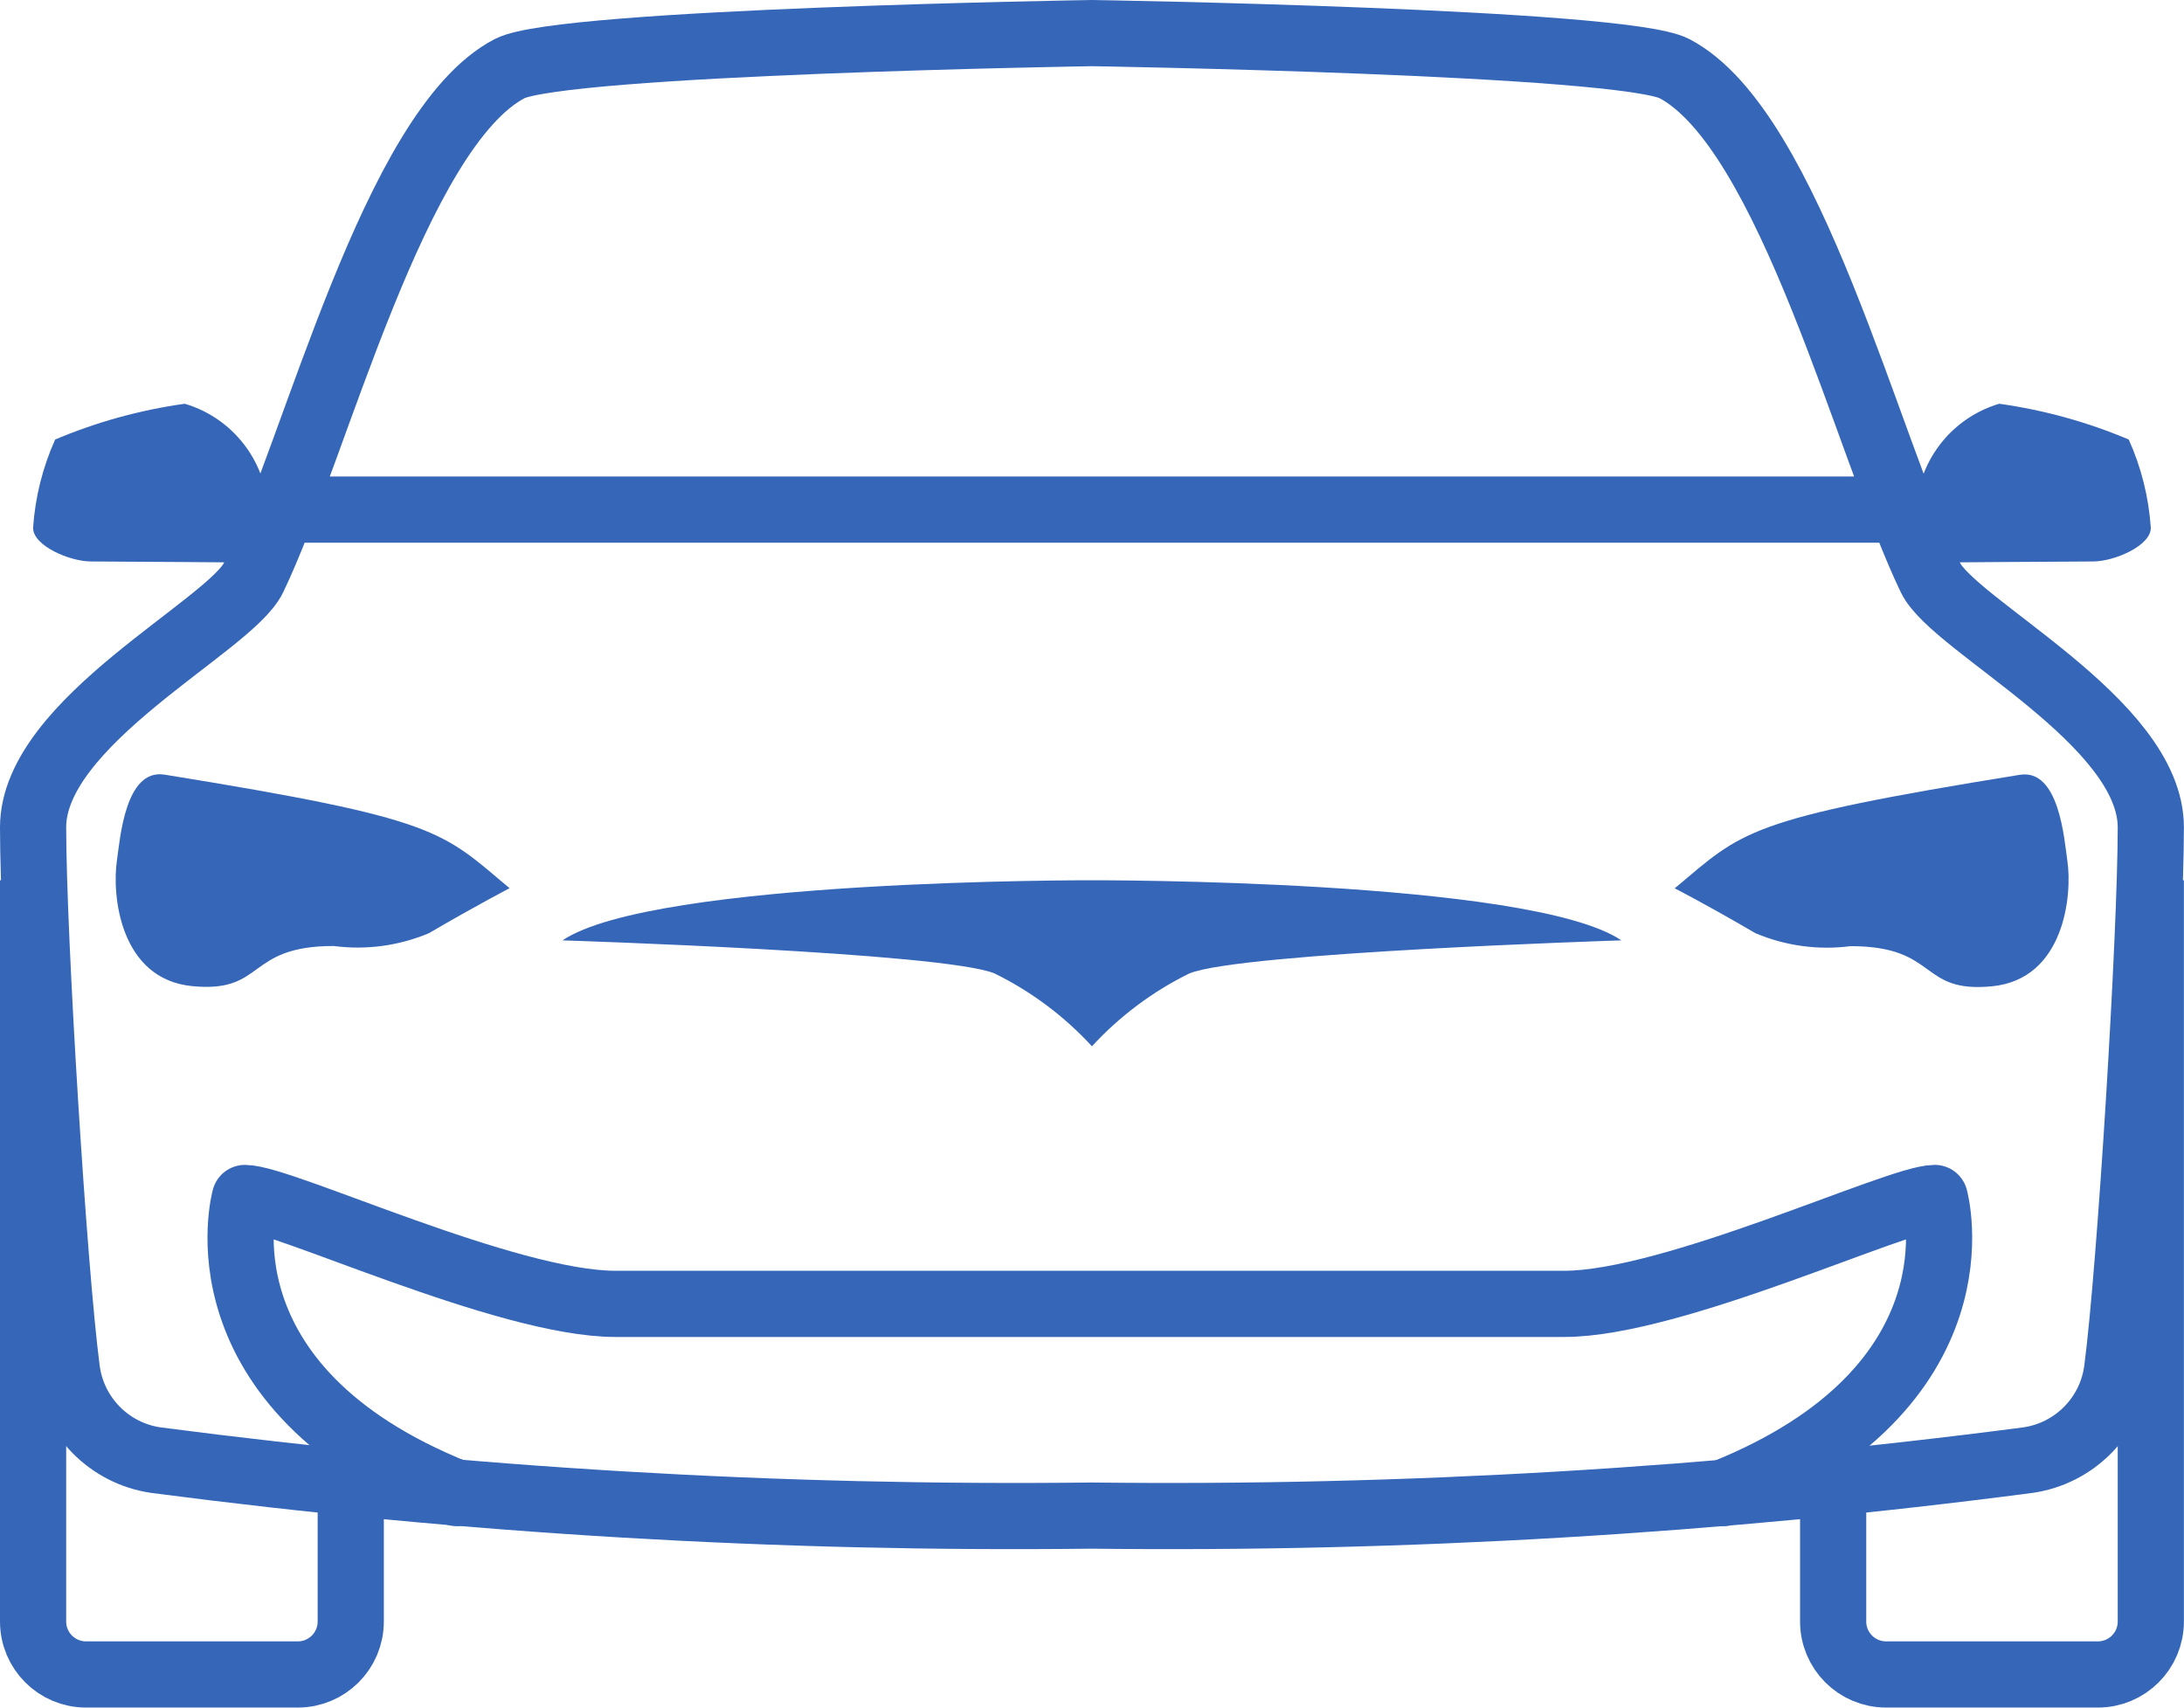
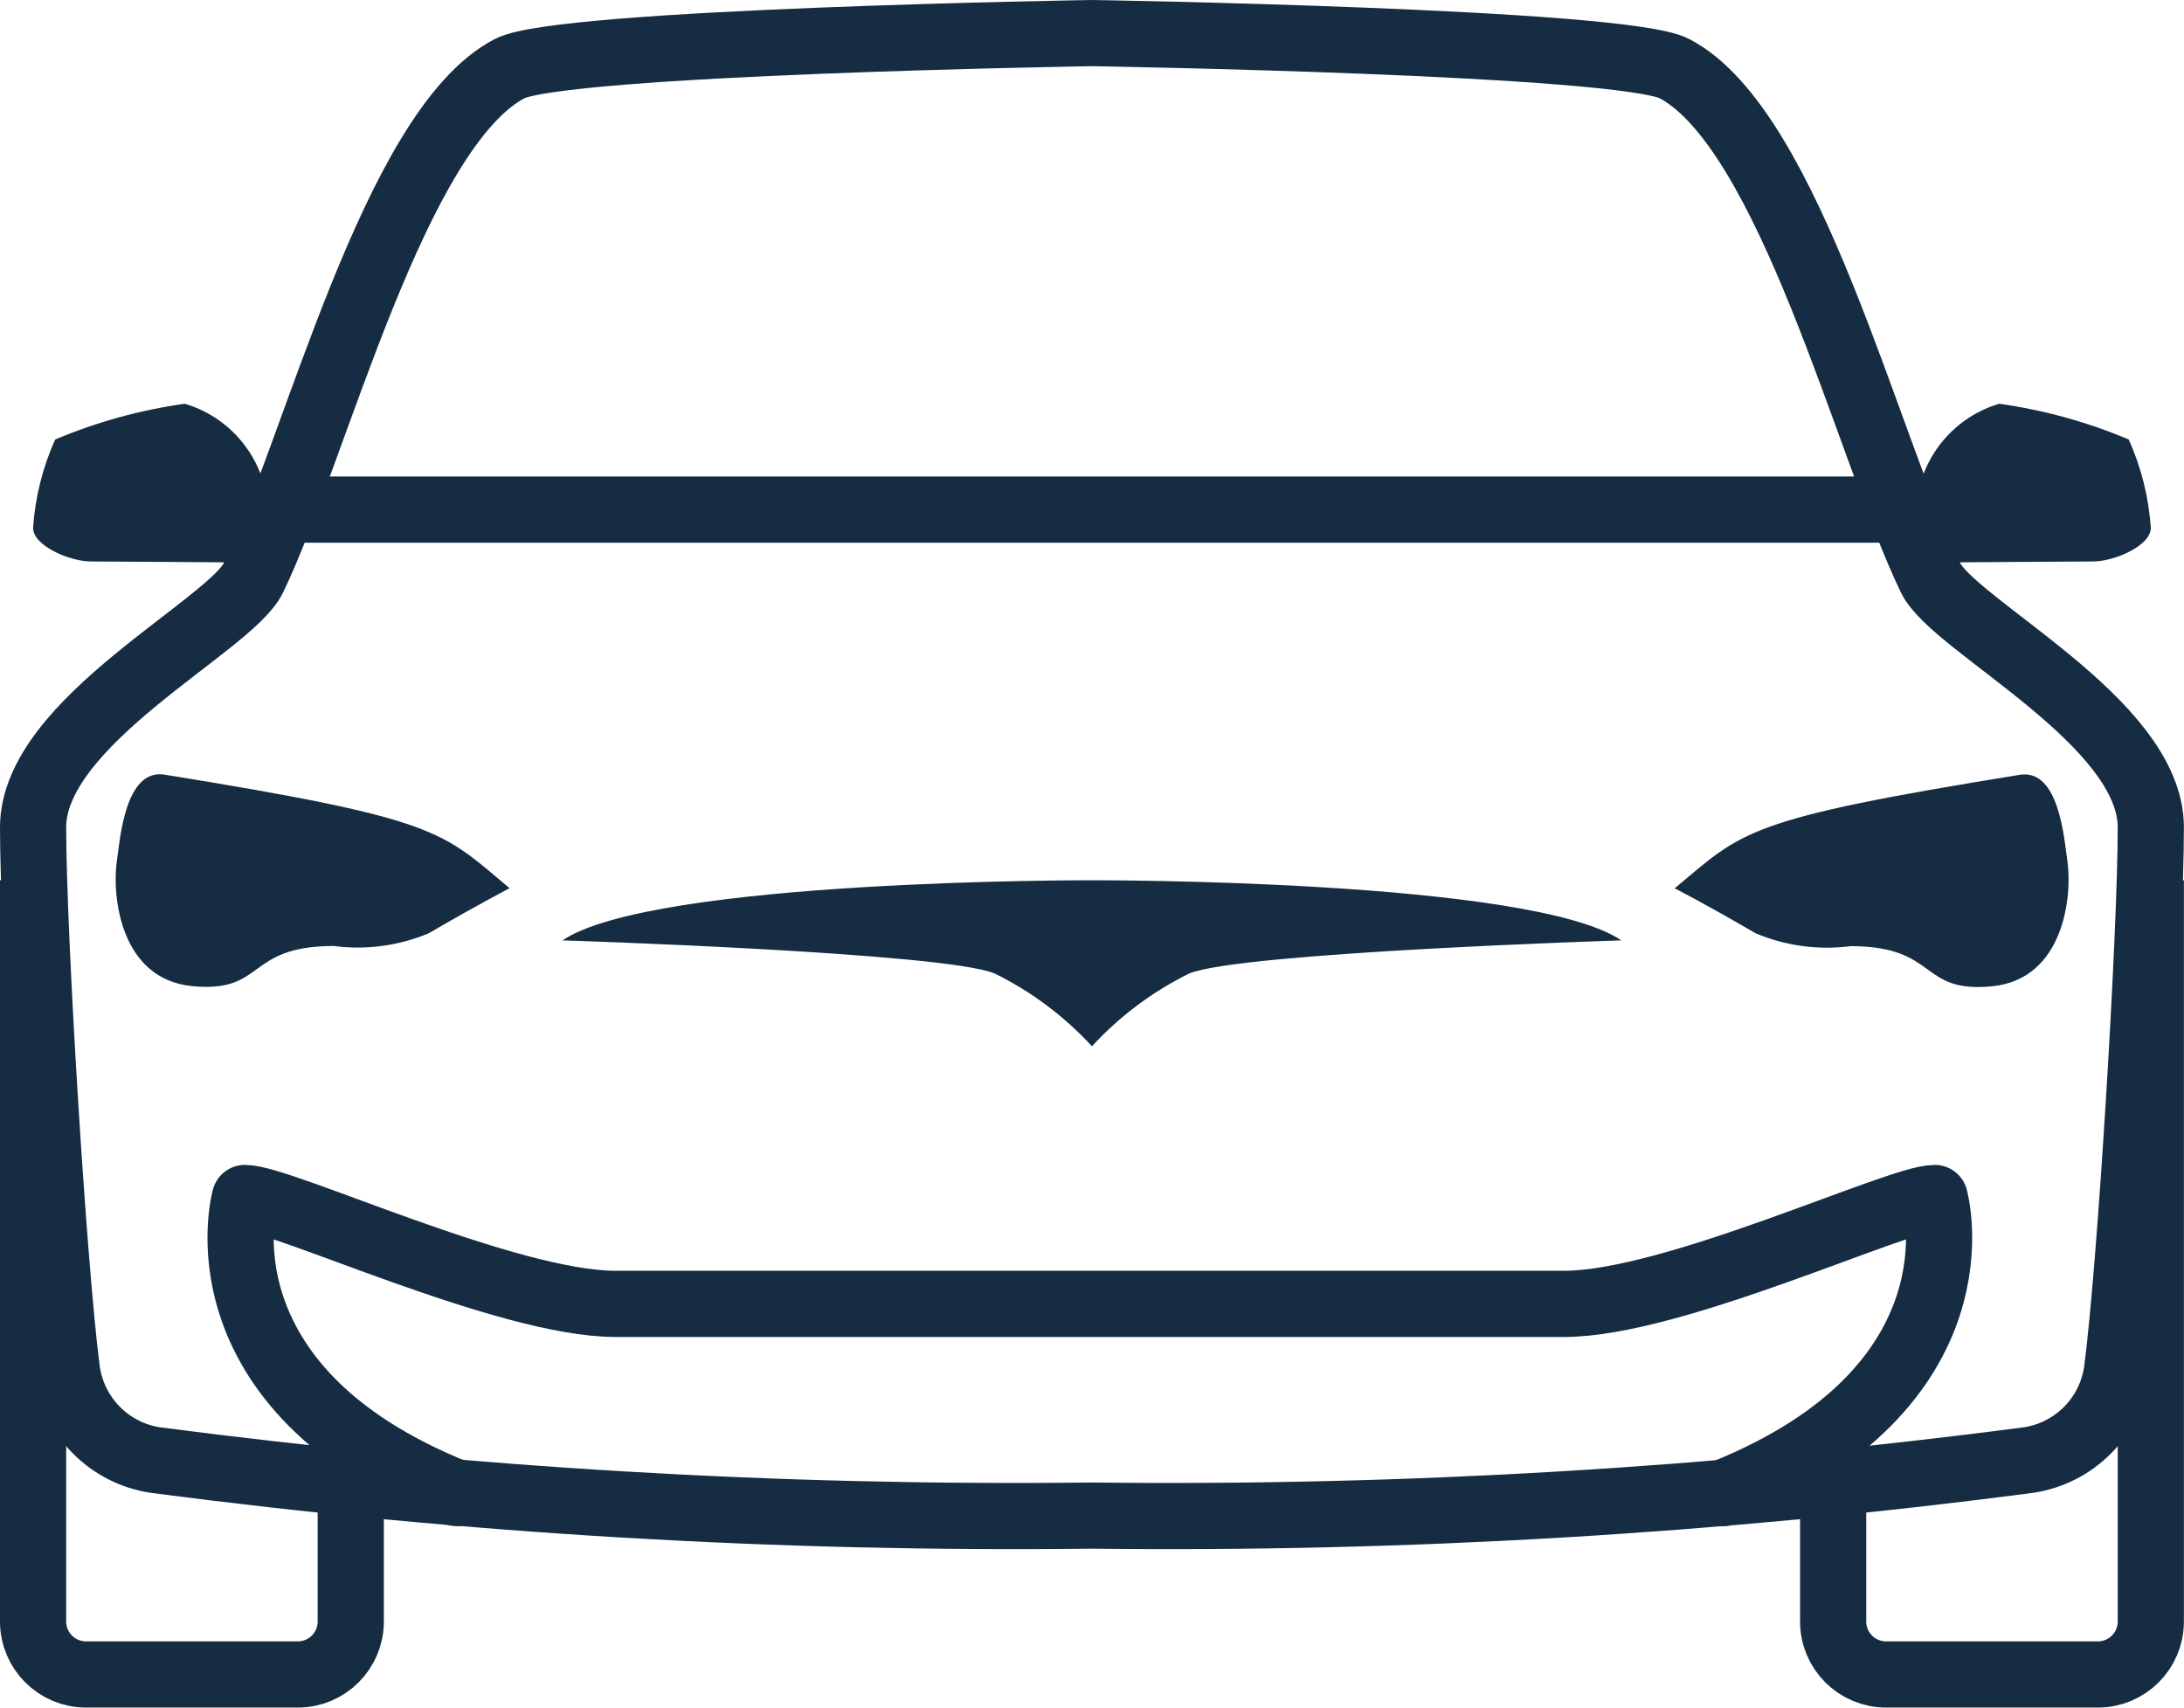
<svg xmlns="http://www.w3.org/2000/svg" width="66.003" height="51.603" viewBox="0 0 66.003 51.603">
  <defs>
-     <style>.a{fill:#3566b8;}.b,.c{fill:none;stroke:#3566b8;stroke-miterlimit:10;stroke-width:2px;}.c{stroke-linecap:round;stroke-linejoin:round;}</style>
+     <style>.a{fill:#152c43;}.b,.c{fill:none;stroke:#152c43;stroke-miterlimit:10;stroke-width:2px;}.c{stroke-linecap:round;stroke-linejoin:round;}</style>
  </defs>
  <g transform="translate(-4 -12)">
    <path class="a" d="M37,39.417V34.4s13.25-.038,16,1.816c0,0-11.522.365-13.058,1A9.993,9.993,0,0,0,37,39.417Zm0,0V34.4s-13.25-.038-16,1.816c0,0,11.522.365,13.058,1A9.993,9.993,0,0,1,37,39.417Zm17.611-4.773c2.071-1.73,2.1-2.087,10.429-3.431,1.194-.192,1.344,1.957,1.438,2.6.152,1.018-.08,3.576-2.277,3.791-2.224.216-1.6-1.213-4.274-1.213A5.554,5.554,0,0,1,57.052,36C55.489,35.087,54.612,34.644,54.612,34.644ZM16.961,36a5.554,5.554,0,0,1-2.877.386c-2.674,0-2.05,1.429-4.274,1.213-2.2-.214-2.429-2.773-2.277-3.791.094-.64.245-2.789,1.438-2.6,8.328,1.344,8.359,1.7,10.429,3.431C19.4,34.644,18.524,35.087,16.961,36ZM62.147,24.8s4.467-.034,5.107-.034S69,24.293,69,23.752a7.779,7.779,0,0,0-.667-2.671A15.615,15.615,0,0,0,64.419,20a3.523,3.523,0,0,0-2.512,3.594Zm-50.291,0s-4.467-.034-5.107-.034S5,24.293,5,23.752a7.779,7.779,0,0,1,.667-2.671A15.615,15.615,0,0,1,9.584,20,3.523,3.523,0,0,1,12.1,23.594Z" transform="translate(0 4.201)" />
    <path class="b" d="M59.4,47.683V51.4A1.6,1.6,0,0,0,61,53h6.4A1.6,1.6,0,0,0,69,51.4V29M14.6,47.683V51.4A1.6,1.6,0,0,1,13,53H6.6A1.6,1.6,0,0,1,5,51.4V29" transform="translate(0 9.601)" />
    <path class="b" d="M62.345,29.463c-1.9-3.938-4.253-13.564-7.743-15.39C53.036,13.256,37,13,37,13s-16.034.256-17.6,1.074c-3.49,1.826-5.847,11.452-7.743,15.39C10.96,30.913,5,33.8,5,37c0,3.29.622,13.356,1.019,16.383a3.174,3.174,0,0,0,2.69,2.741A199.8,199.8,0,0,0,37,57.8a199.8,199.8,0,0,0,28.293-1.677,3.174,3.174,0,0,0,2.69-2.741C68.381,50.357,69,40.291,69,37,69,33.8,63.043,30.913,62.345,29.463ZM60.8,27.4H13.2" transform="translate(0 0)" />
    <path class="c" d="M53.72,43.917c8-3.2,6.4-8.917,6.4-8.917-1.114,0-7.9,3.2-11.2,3.2H20.25c-3.3,0-10.087-3.2-11.2-3.2,0,0-1.6,5.717,6.4,8.917" transform="translate(2.351 13.202)" />
  </g>
</svg>
